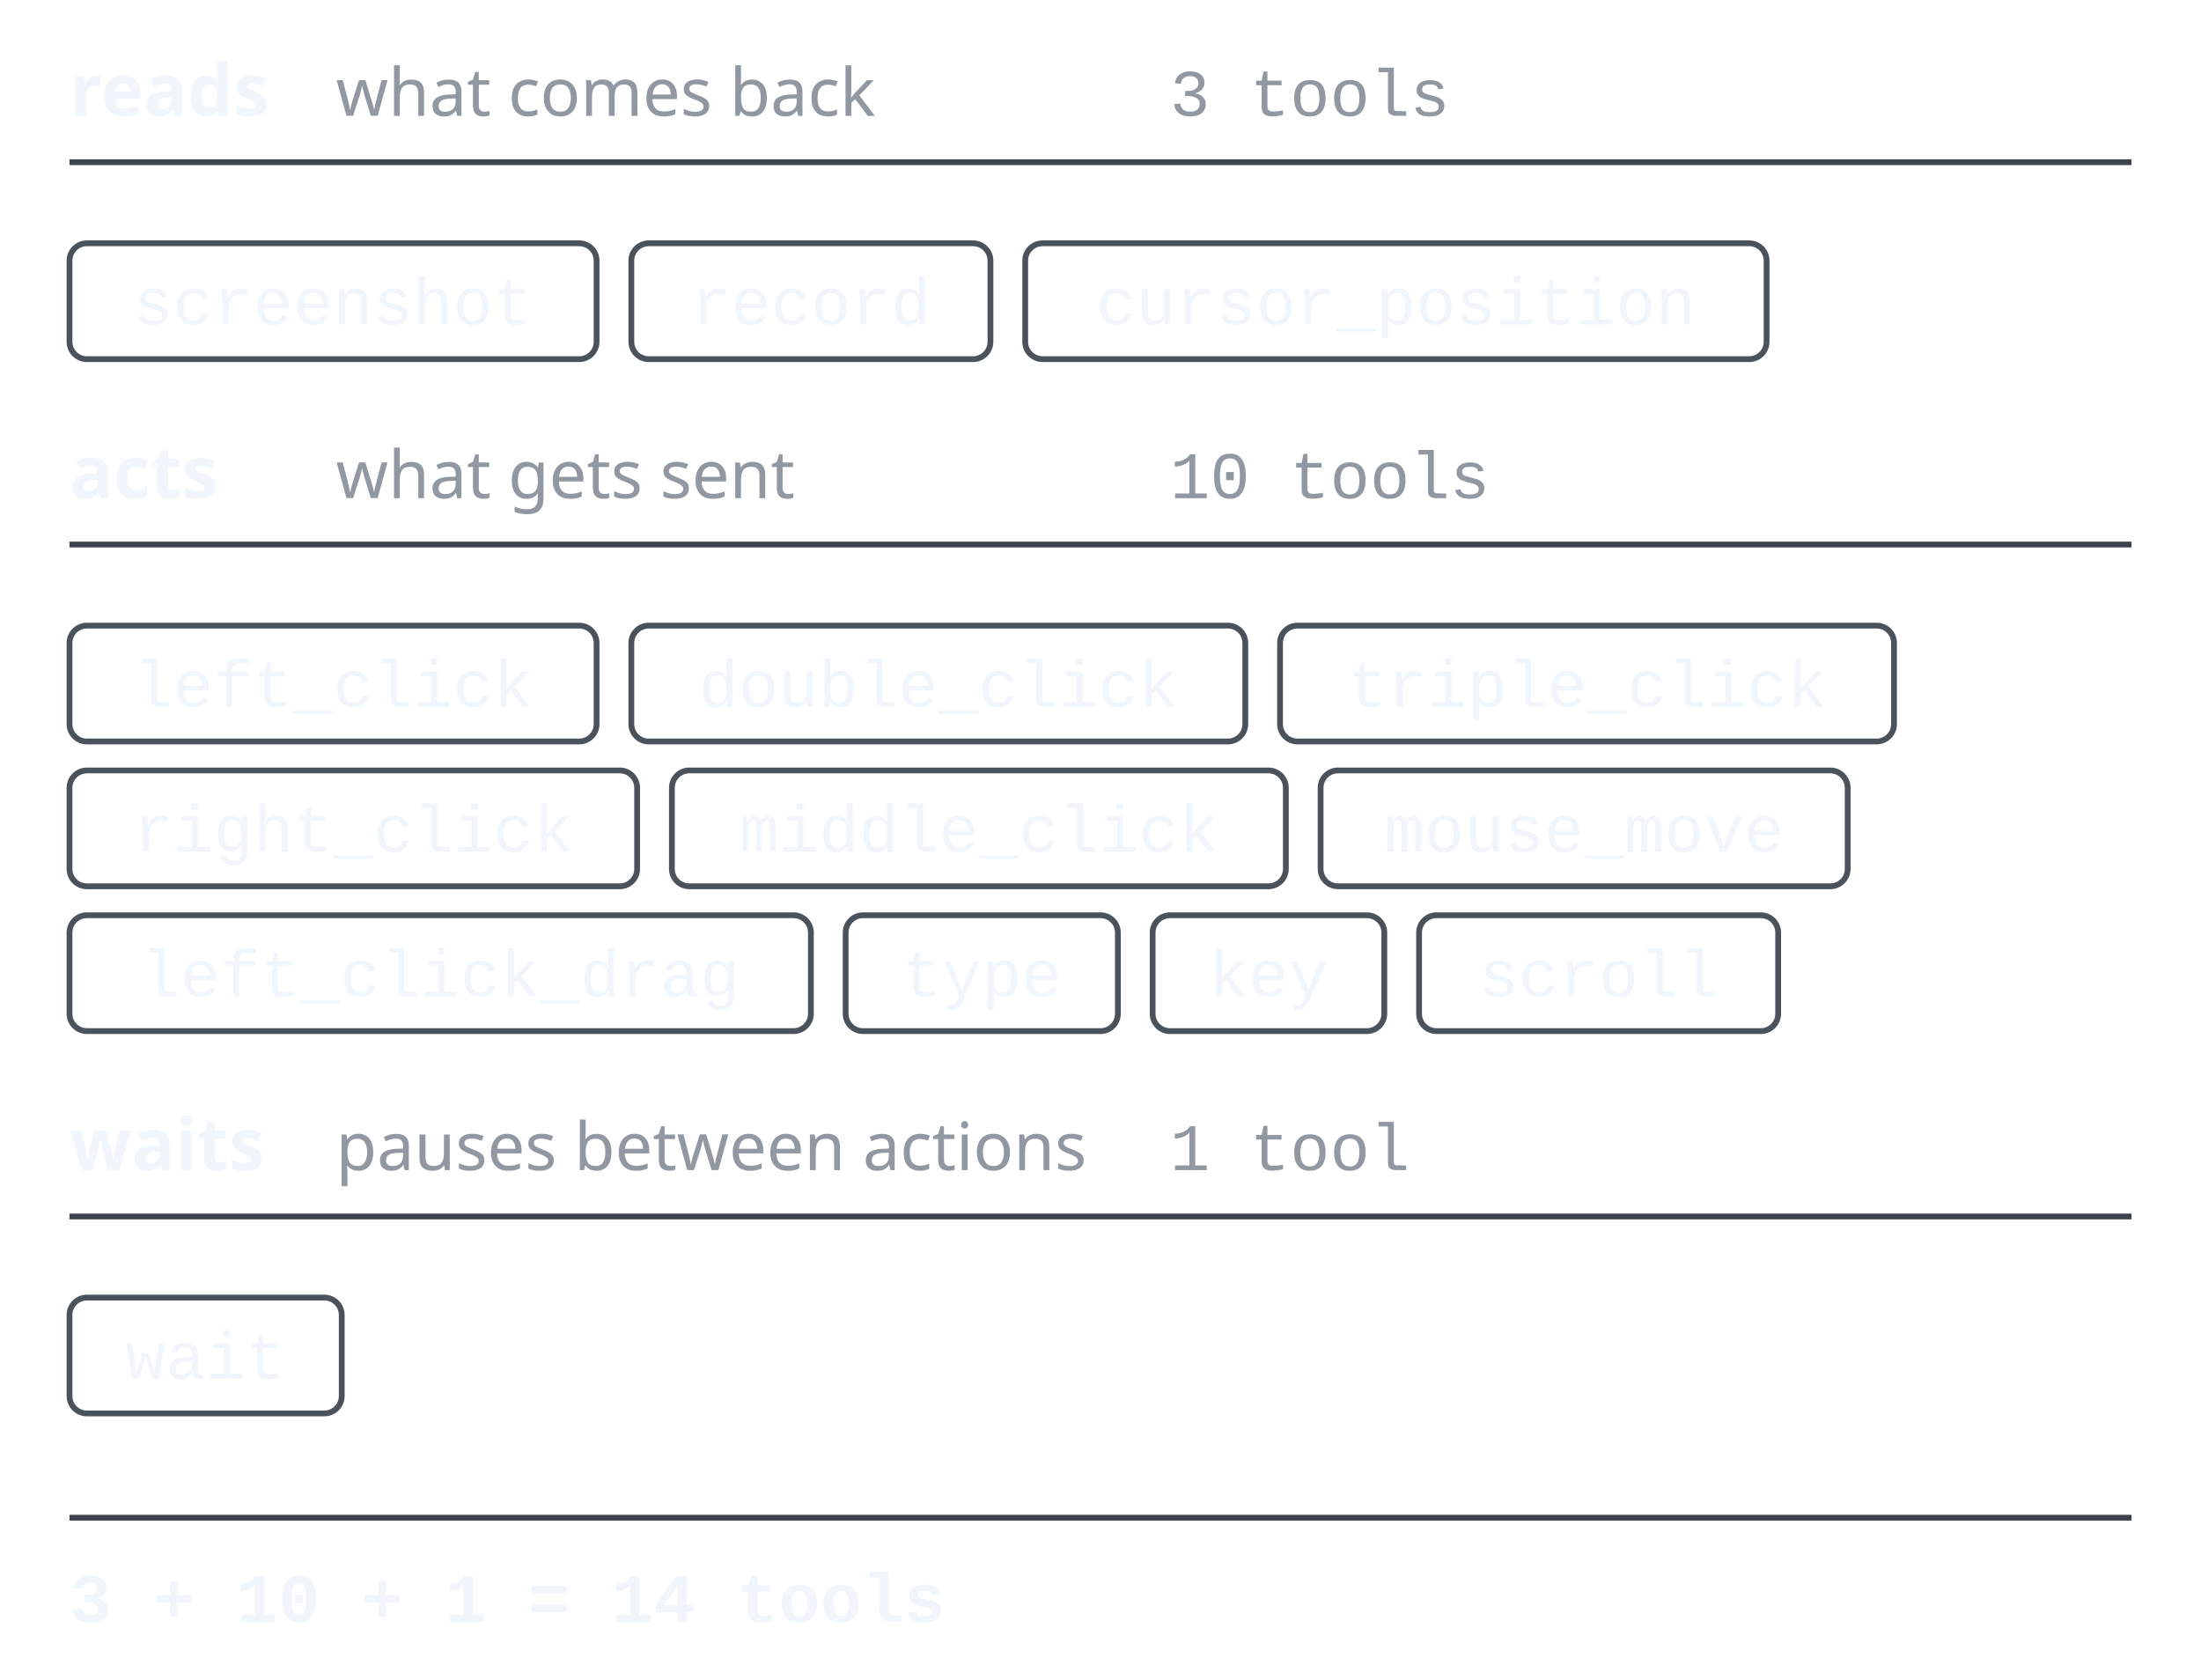
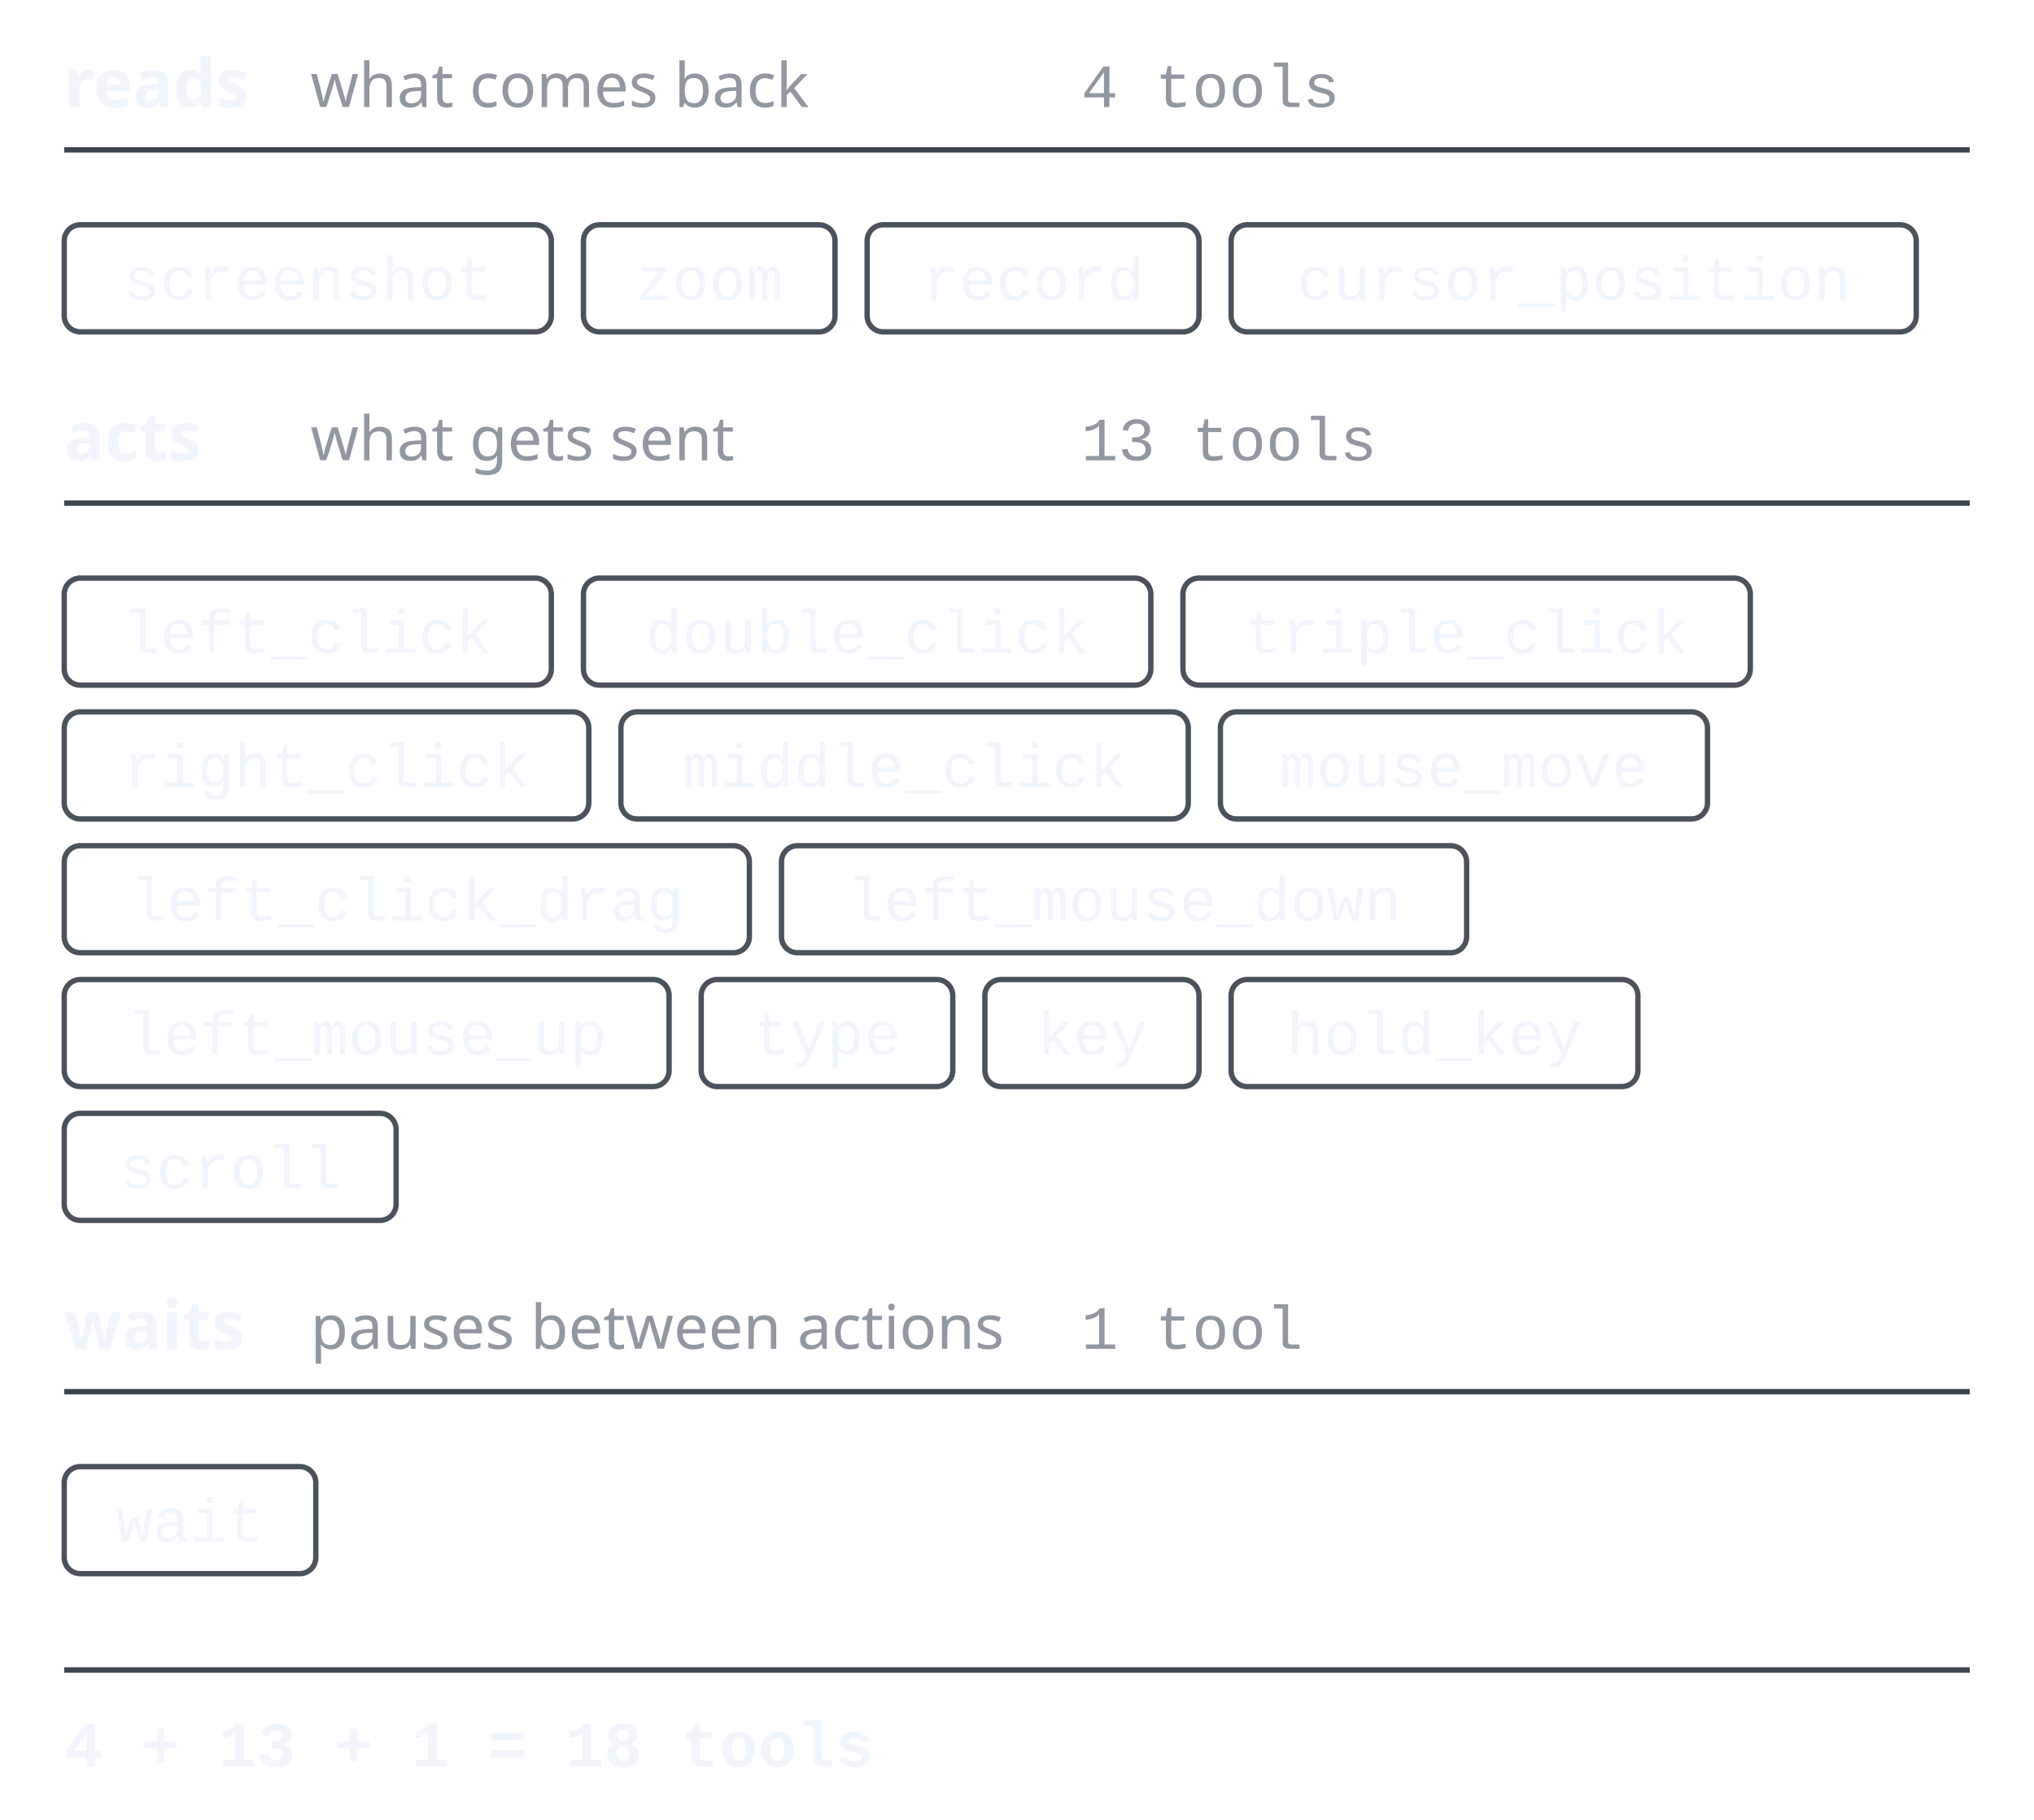
- <svg xmlns="http://www.w3.org/2000/svg" viewBox="0 0 380 290" width="380" height="290" role="img" aria-label="The 14 tools this server exposes, grouped by what they do. 3 read: screenshot, record, cursor_position. 10 act: left_click, double_click, triple_click, right_click, middle_click, mouse_move, left_click_drag, type, key, scroll. 1 wait: wait.">
+ <svg xmlns="http://www.w3.org/2000/svg" viewBox="0 0 380 340" width="380" height="340" role="img" aria-label="The 18 tools this server exposes, grouped by what they do. 4 read: screenshot, zoom, record, cursor_position. 13 act: left_click, double_click, triple_click, right_click, middle_click, mouse_move, left_click_drag, left_mouse_down, left_mouse_up, type, key, hold_key, scroll. 1 wait: wait.">
  <style>
.gl{font:600 12.5px -apple-system,BlinkMacSystemFont,'Segoe UI','Noto Sans',Helvetica,Arial,sans-serif;fill:#f0f6fc}
.gn{font:400 11.5px -apple-system,BlinkMacSystemFont,'Segoe UI','Noto Sans',Helvetica,Arial,sans-serif;fill:#9198a1}
.gc{font:400 11.5px ui-monospace,'SF Mono','Cascadia Mono',Menlo,Consolas,'Liberation Mono',monospace;fill:#9198a1}
.tot{font:600 12px ui-monospace,'SF Mono','Cascadia Mono',Menlo,Consolas,'Liberation Mono',monospace;fill:#f0f6fc}
.rule{stroke:#3d444d;stroke-width:1}
.chip{fill:none;stroke:#4a525c;stroke-width:1}
.cn{font:400 11.5px ui-monospace,'SF Mono','Cascadia Mono',Menlo,Consolas,'Liberation Mono',monospace;fill:#f0f6fc}
@media (prefers-reduced-motion:reduce){
 *{animation:none!important}
 .trav,.ring{opacity:0}
}</style>
  <text class="gl" x="12" y="20">reads</text>
  <text class="gn" x="58" y="20">what comes back</text>
-   <text class="gc" x="202" y="20">3 tools</text>
+   <text class="gc" x="202" y="20">4 tools</text>
  <line class="rule" x1="12" y1="28" x2="368" y2="28" />
  <rect class="chip" x="12" y="42" width="91" height="20" rx="3" />
  <text class="cn" x="57.5" y="56" text-anchor="middle">screenshot</text>
-   <rect class="chip" x="109" y="42" width="62" height="20" rx="3" />
-   <text class="cn" x="140" y="56" text-anchor="middle">record</text>
-   <rect class="chip" x="177" y="42" width="128" height="20" rx="3" />
-   <text class="cn" x="241" y="56" text-anchor="middle">cursor_position</text>
+   <rect class="chip" x="109" y="42" width="47" height="20" rx="3" />
+   <text class="cn" x="132.5" y="56" text-anchor="middle">zoom</text>
+   <rect class="chip" x="162" y="42" width="62" height="20" rx="3" />
+   <text class="cn" x="193" y="56" text-anchor="middle">record</text>
+   <rect class="chip" x="230" y="42" width="128" height="20" rx="3" />
+   <text class="cn" x="294" y="56" text-anchor="middle">cursor_position</text>
  <text class="gl" x="12" y="86">acts</text>
  <text class="gn" x="58" y="86">what gets sent</text>
-   <text class="gc" x="202" y="86">10 tools</text>
+   <text class="gc" x="202" y="86">13 tools</text>
  <line class="rule" x1="12" y1="94" x2="368" y2="94" />
  <rect class="chip" x="12" y="108" width="91" height="20" rx="3" />
  <text class="cn" x="57.5" y="122" text-anchor="middle">left_click</text>
  <rect class="chip" x="109" y="108" width="106" height="20" rx="3" />
  <text class="cn" x="162" y="122" text-anchor="middle">double_click</text>
  <rect class="chip" x="221" y="108" width="106" height="20" rx="3" />
  <text class="cn" x="274" y="122" text-anchor="middle">triple_click</text>
  <rect class="chip" x="12" y="133" width="98" height="20" rx="3" />
  <text class="cn" x="61" y="147" text-anchor="middle">right_click</text>
  <rect class="chip" x="116" y="133" width="106" height="20" rx="3" />
  <text class="cn" x="169" y="147" text-anchor="middle">middle_click</text>
  <rect class="chip" x="228" y="133" width="91" height="20" rx="3" />
  <text class="cn" x="273.5" y="147" text-anchor="middle">mouse_move</text>
  <rect class="chip" x="12" y="158" width="128" height="20" rx="3" />
  <text class="cn" x="76" y="172" text-anchor="middle">left_click_drag</text>
-   <rect class="chip" x="146" y="158" width="47" height="20" rx="3" />
-   <text class="cn" x="169.5" y="172" text-anchor="middle">type</text>
-   <rect class="chip" x="199" y="158" width="40" height="20" rx="3" />
-   <text class="cn" x="219" y="172" text-anchor="middle">key</text>
-   <rect class="chip" x="245" y="158" width="62" height="20" rx="3" />
-   <text class="cn" x="276" y="172" text-anchor="middle">scroll</text>
-   <text class="gl" x="12" y="202">waits</text>
-   <text class="gn" x="58" y="202">pauses between actions</text>
-   <text class="gc" x="202" y="202">1 tool</text>
-   <line class="rule" x1="12" y1="210" x2="368" y2="210" />
-   <rect class="chip" x="12" y="224" width="47" height="20" rx="3" />
-   <text class="cn" x="35.5" y="238" text-anchor="middle">wait</text>
-   <line class="rule" x1="12" y1="262" x2="368" y2="262" />
-   <text class="tot" x="12" y="280">3 + 10 + 1 = 14 tools</text>
+   <rect class="chip" x="146" y="158" width="128" height="20" rx="3" />
+   <text class="cn" x="210" y="172" text-anchor="middle">left_mouse_down</text>
+   <rect class="chip" x="12" y="183" width="113" height="20" rx="3" />
+   <text class="cn" x="68.5" y="197" text-anchor="middle">left_mouse_up</text>
+   <rect class="chip" x="131" y="183" width="47" height="20" rx="3" />
+   <text class="cn" x="154.5" y="197" text-anchor="middle">type</text>
+   <rect class="chip" x="184" y="183" width="40" height="20" rx="3" />
+   <text class="cn" x="204" y="197" text-anchor="middle">key</text>
+   <rect class="chip" x="230" y="183" width="76" height="20" rx="3" />
+   <text class="cn" x="268" y="197" text-anchor="middle">hold_key</text>
+   <rect class="chip" x="12" y="208" width="62" height="20" rx="3" />
+   <text class="cn" x="43" y="222" text-anchor="middle">scroll</text>
+   <text class="gl" x="12" y="252">waits</text>
+   <text class="gn" x="58" y="252">pauses between actions</text>
+   <text class="gc" x="202" y="252">1 tool</text>
+   <line class="rule" x1="12" y1="260" x2="368" y2="260" />
+   <rect class="chip" x="12" y="274" width="47" height="20" rx="3" />
+   <text class="cn" x="35.5" y="288" text-anchor="middle">wait</text>
+   <line class="rule" x1="12" y1="312" x2="368" y2="312" />
+   <text class="tot" x="12" y="330">4 + 13 + 1 = 18 tools</text>
</svg>
